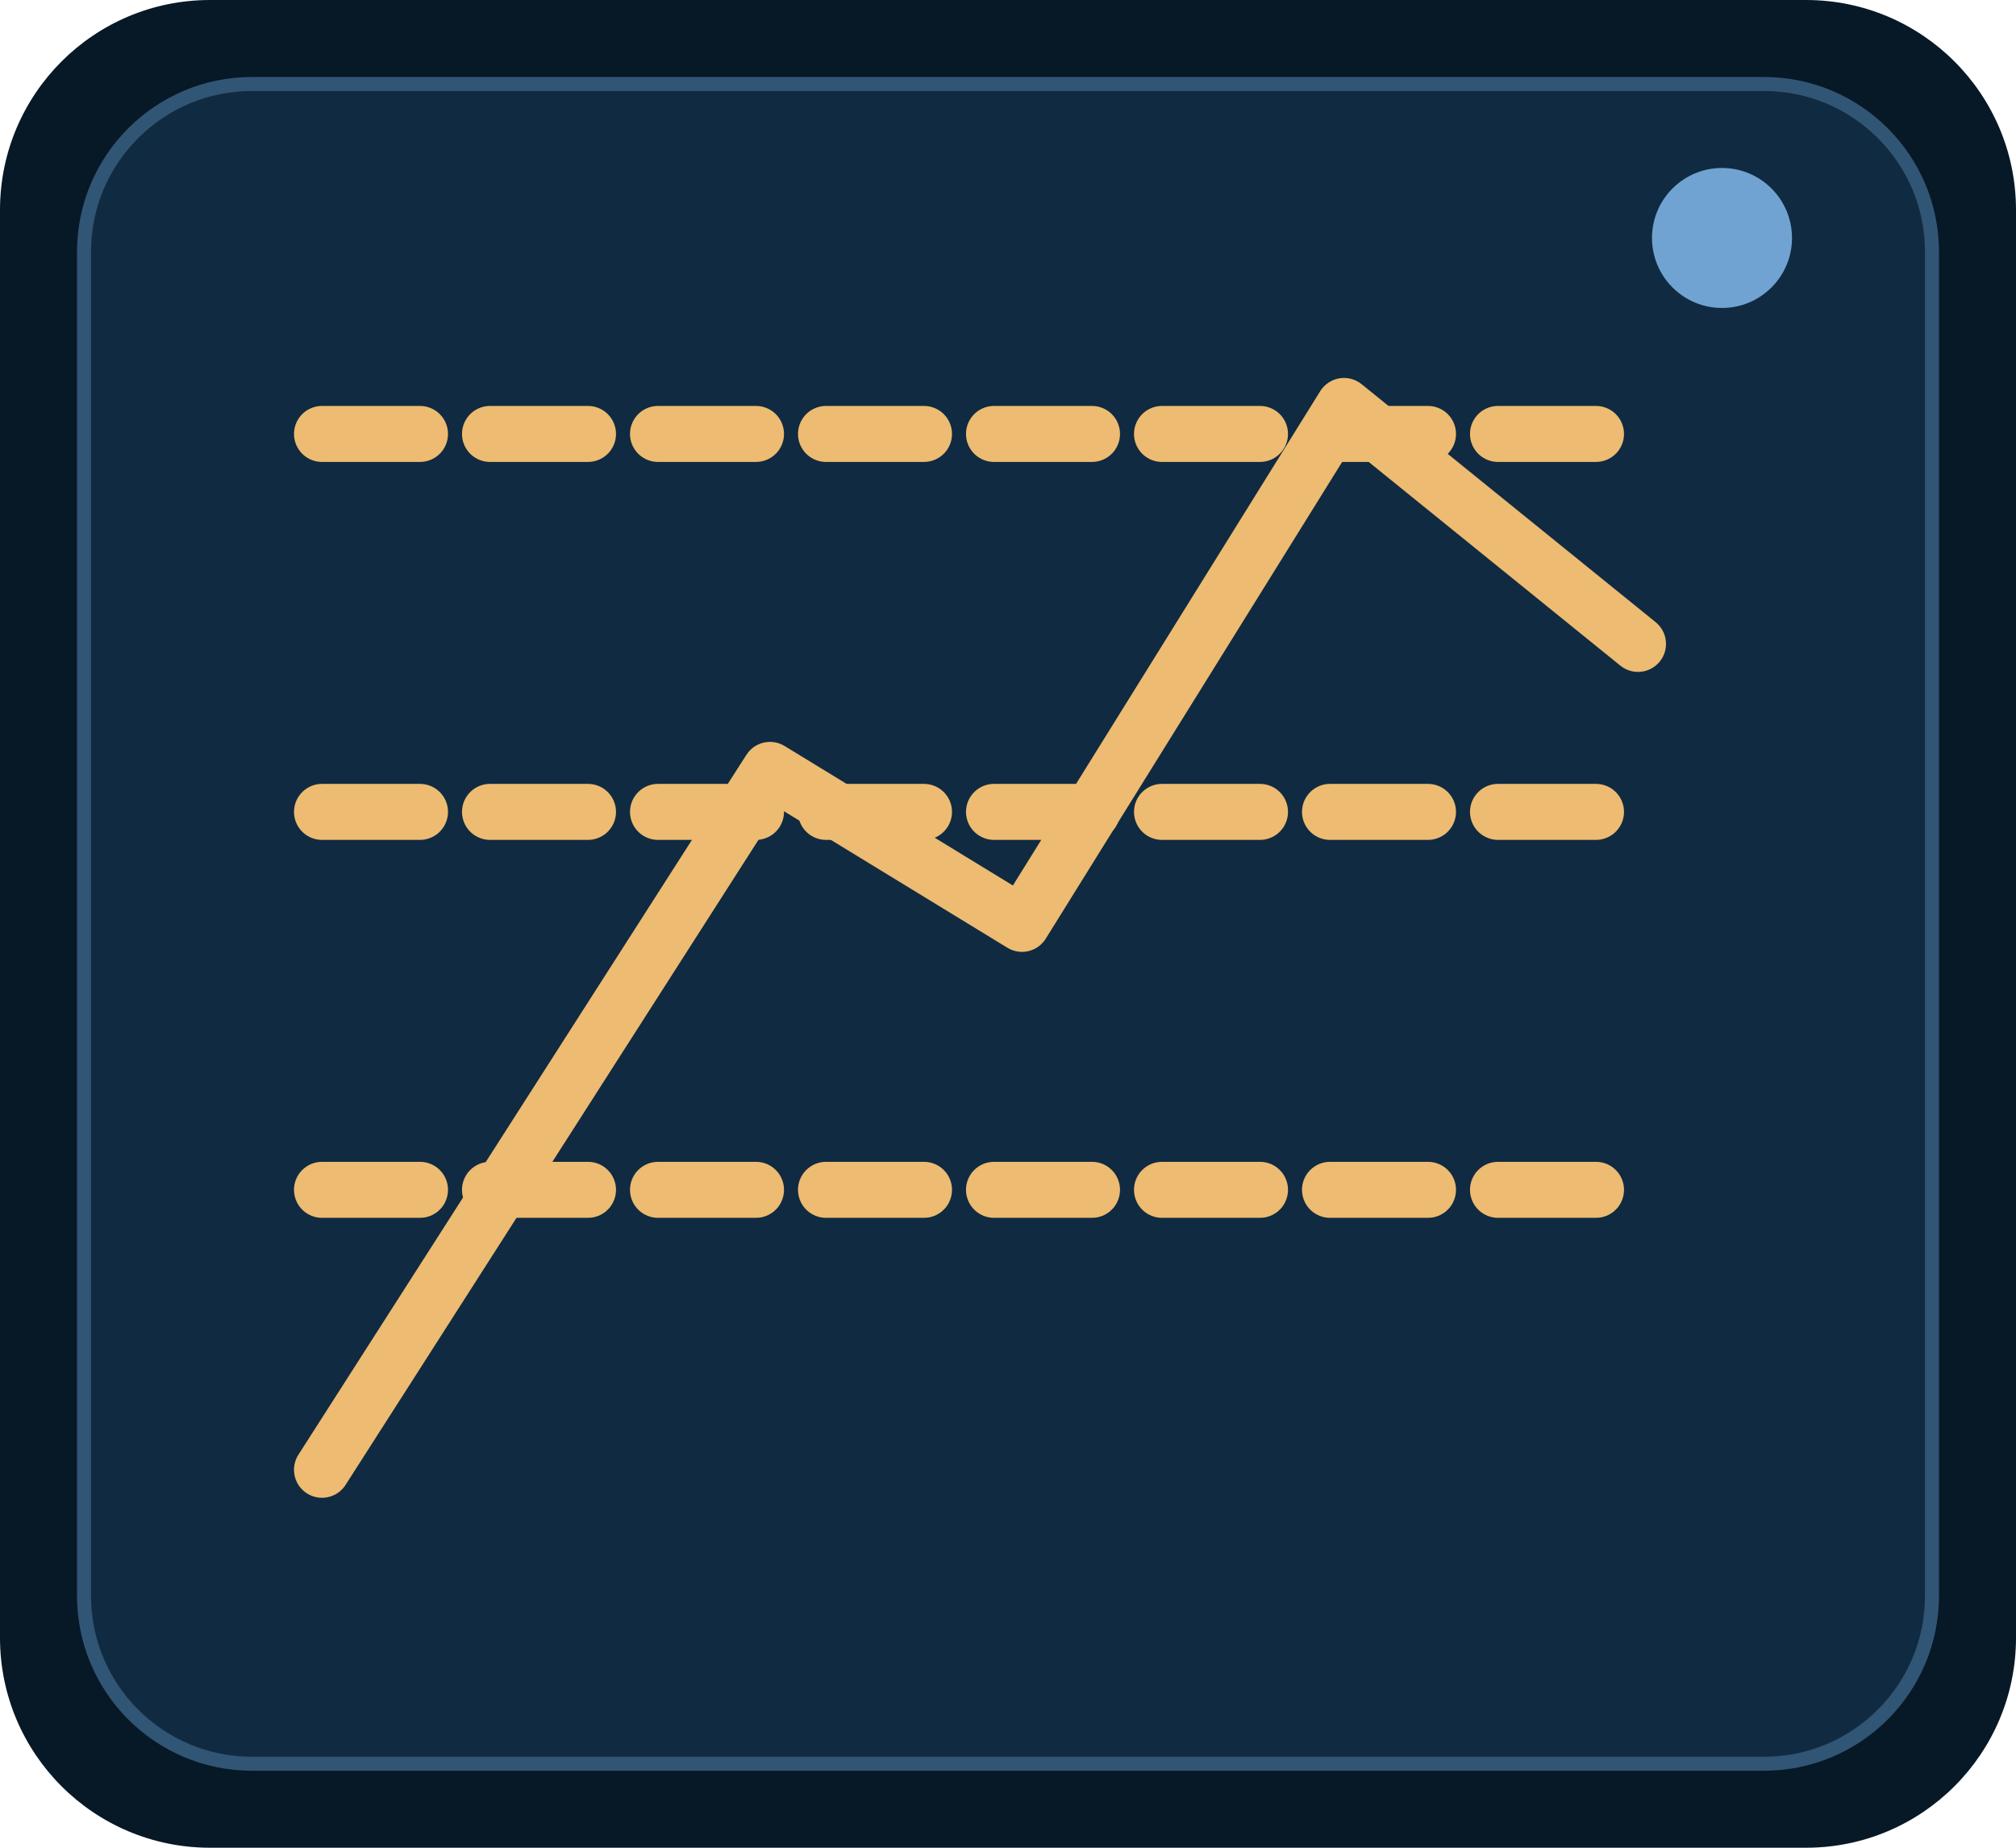
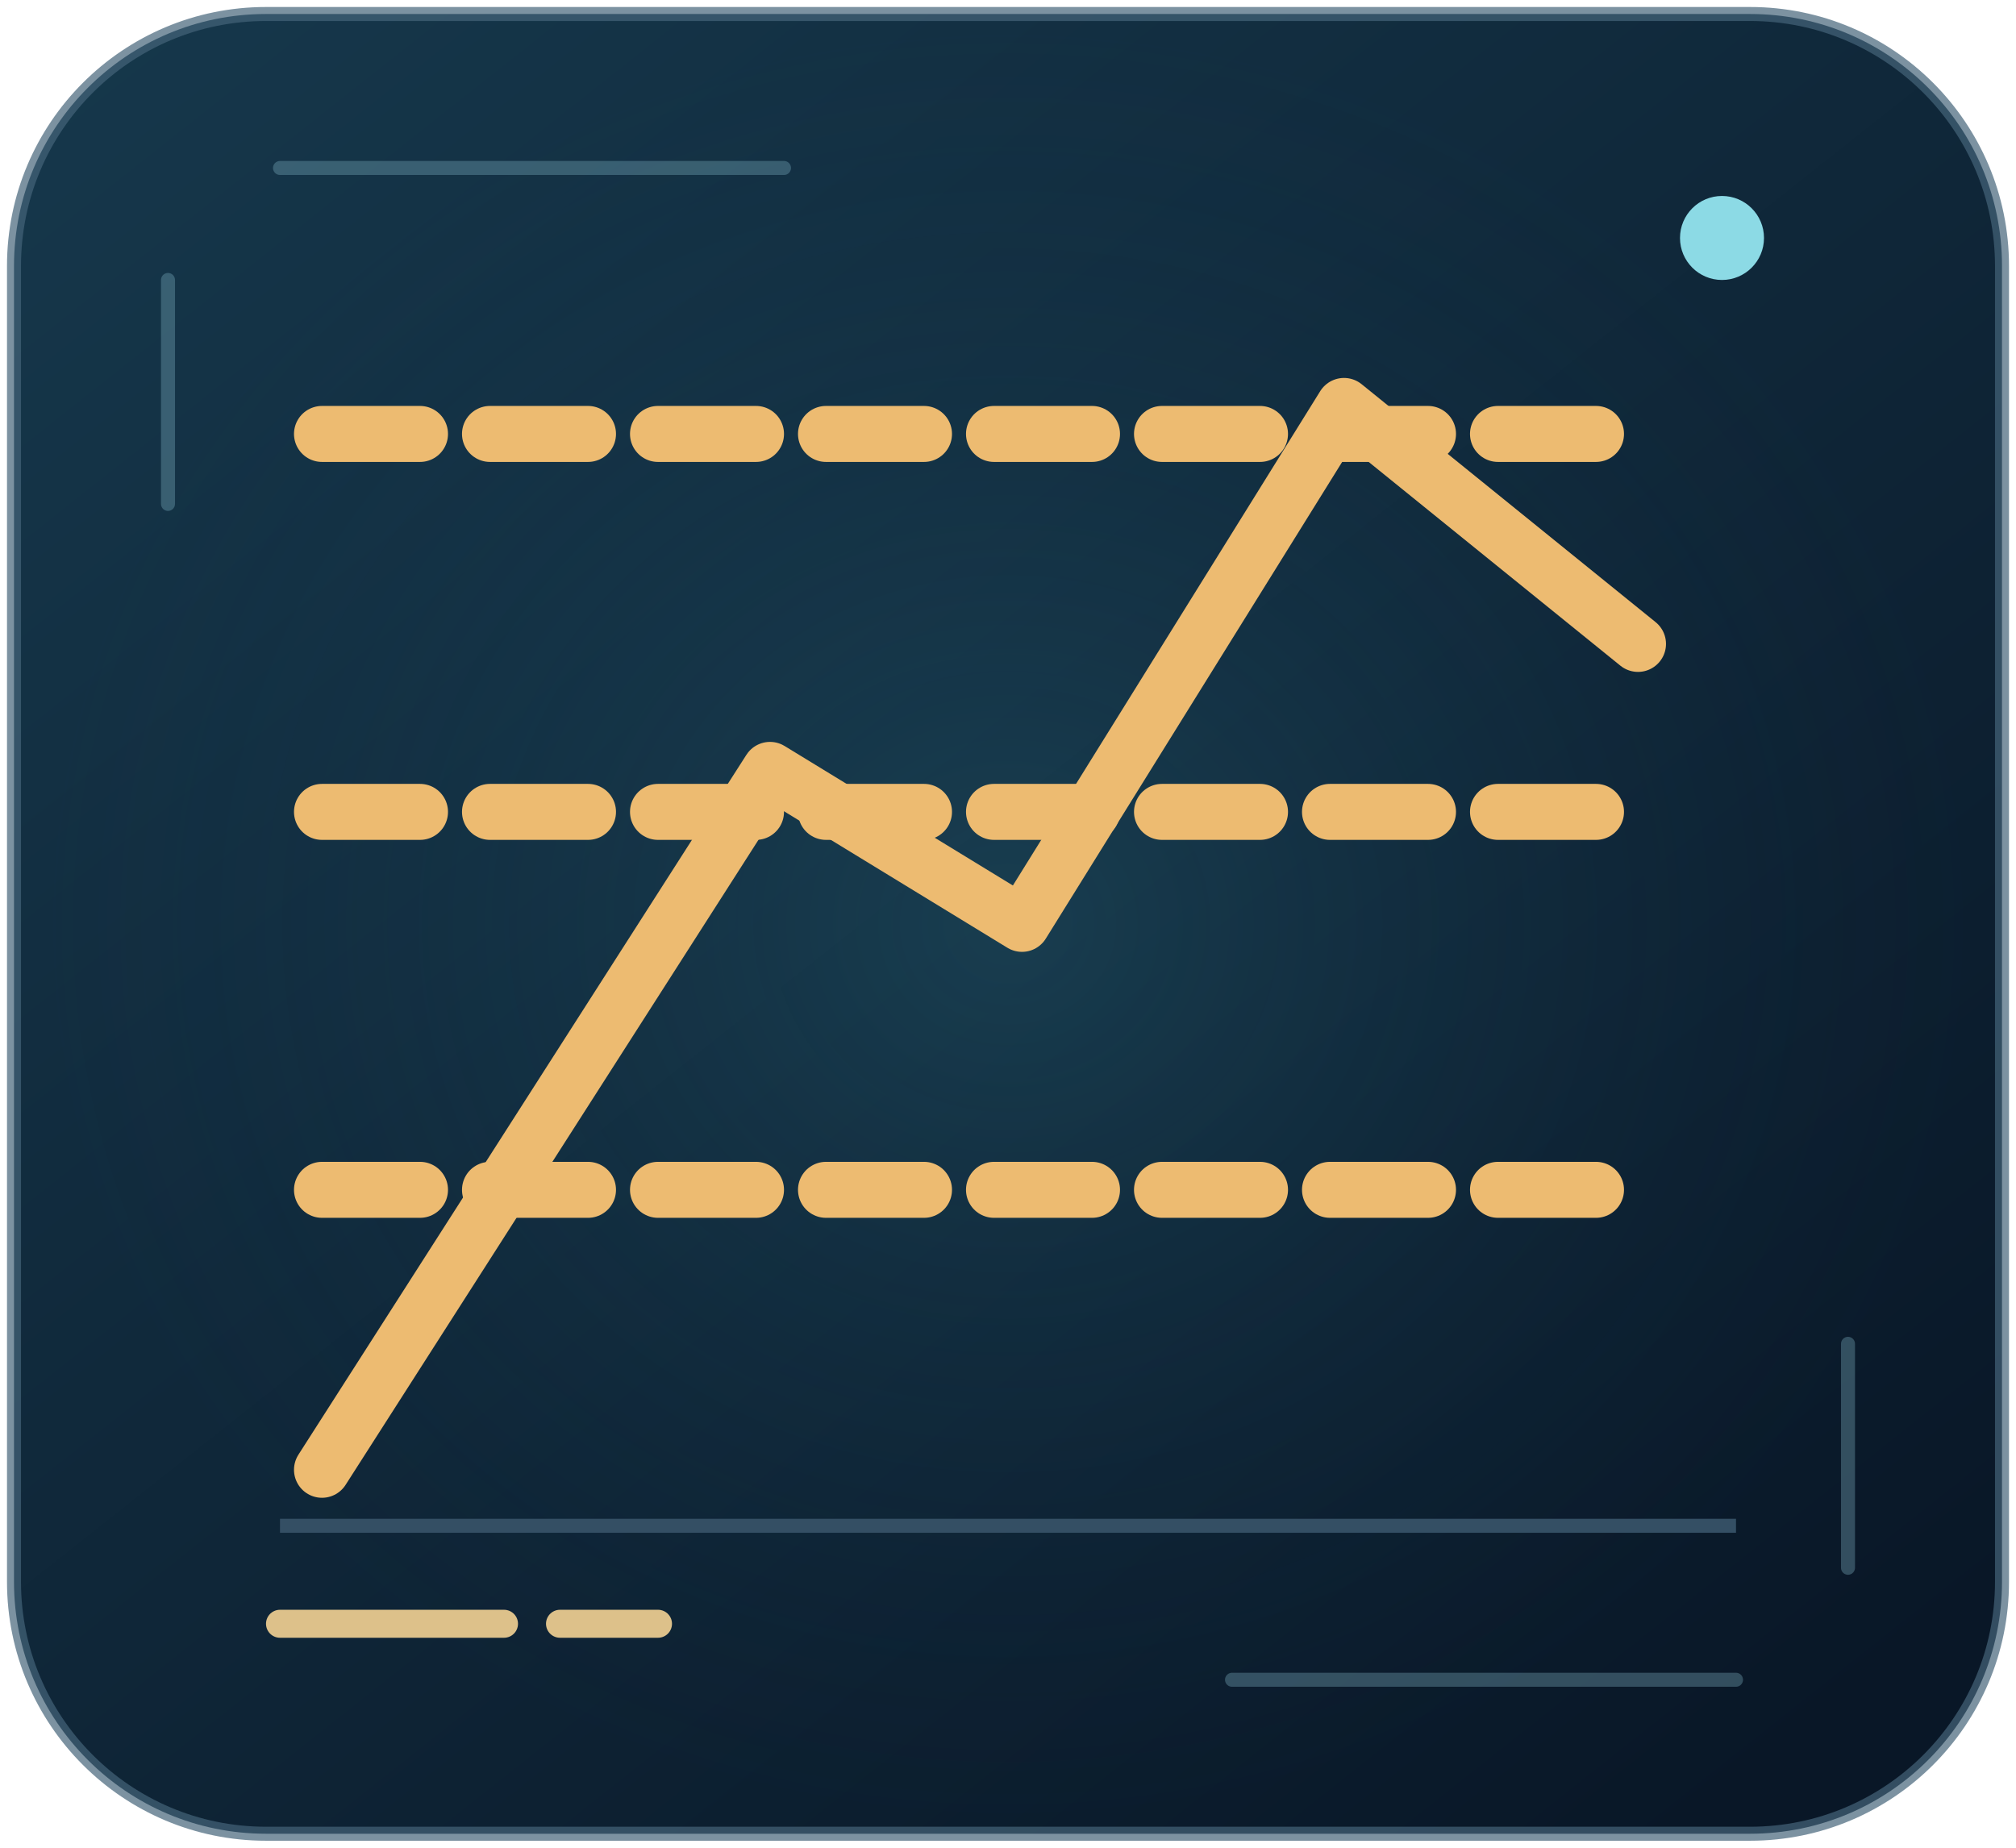
<svg xmlns="http://www.w3.org/2000/svg" viewBox="0 0 144 132" role="img" aria-labelledby="title">
-   <rect width="144" height="132" rx="15" fill="#071827" />
-   <rect x="6" y="6" width="132" height="120" rx="12" fill="#102a41" stroke="#315574" />
-   <circle cx="123" cy="17" r="5" fill="#88c2f5" opacity=".8" />
+   <defs>
+     <linearGradient id="plate" x2=".85" y2="1">
+       <stop stop-color="#16384c" />
+       <stop offset="1" stop-color="#091727" />
+     </linearGradient>
+     <radialGradient id="light">
+       <stop stop-color="#3a90a4" stop-opacity=".22" />
+       <stop offset="1" stop-color="#1a425b" stop-opacity="0" />
+     </radialGradient>
+   </defs>
+   <rect x="1" y="1" width="142" height="130" rx="18" fill="url(#plate)" stroke="#45647a" stroke-opacity=".7" />
+   <rect x="2" y="2" width="140" height="128" rx="17" fill="url(#light)" />
+   <path d="M20 12h36M12 20v16M124 120h-36M132 112V96" stroke="#7eb2c4" stroke-opacity=".35" stroke-linecap="round" />
+   <path d="M20 109h104" stroke="#344f64" />
+   <path d="M20 116h16M40 116h7" stroke="#ddc18a" stroke-width="2" stroke-linecap="round" />
+   <circle cx="123" cy="17" r="3" fill="#8cdae5" />
  <g fill="none" stroke="#edbb71" stroke-width="4" stroke-linecap="round" stroke-linejoin="round">
    <path d="M23 85h94M23 58h94M23 31h94" stroke-dasharray="7 5" />
    <path d="M23 105l32-50 18 11 23-37 21 17" />
  </g>
</svg>
